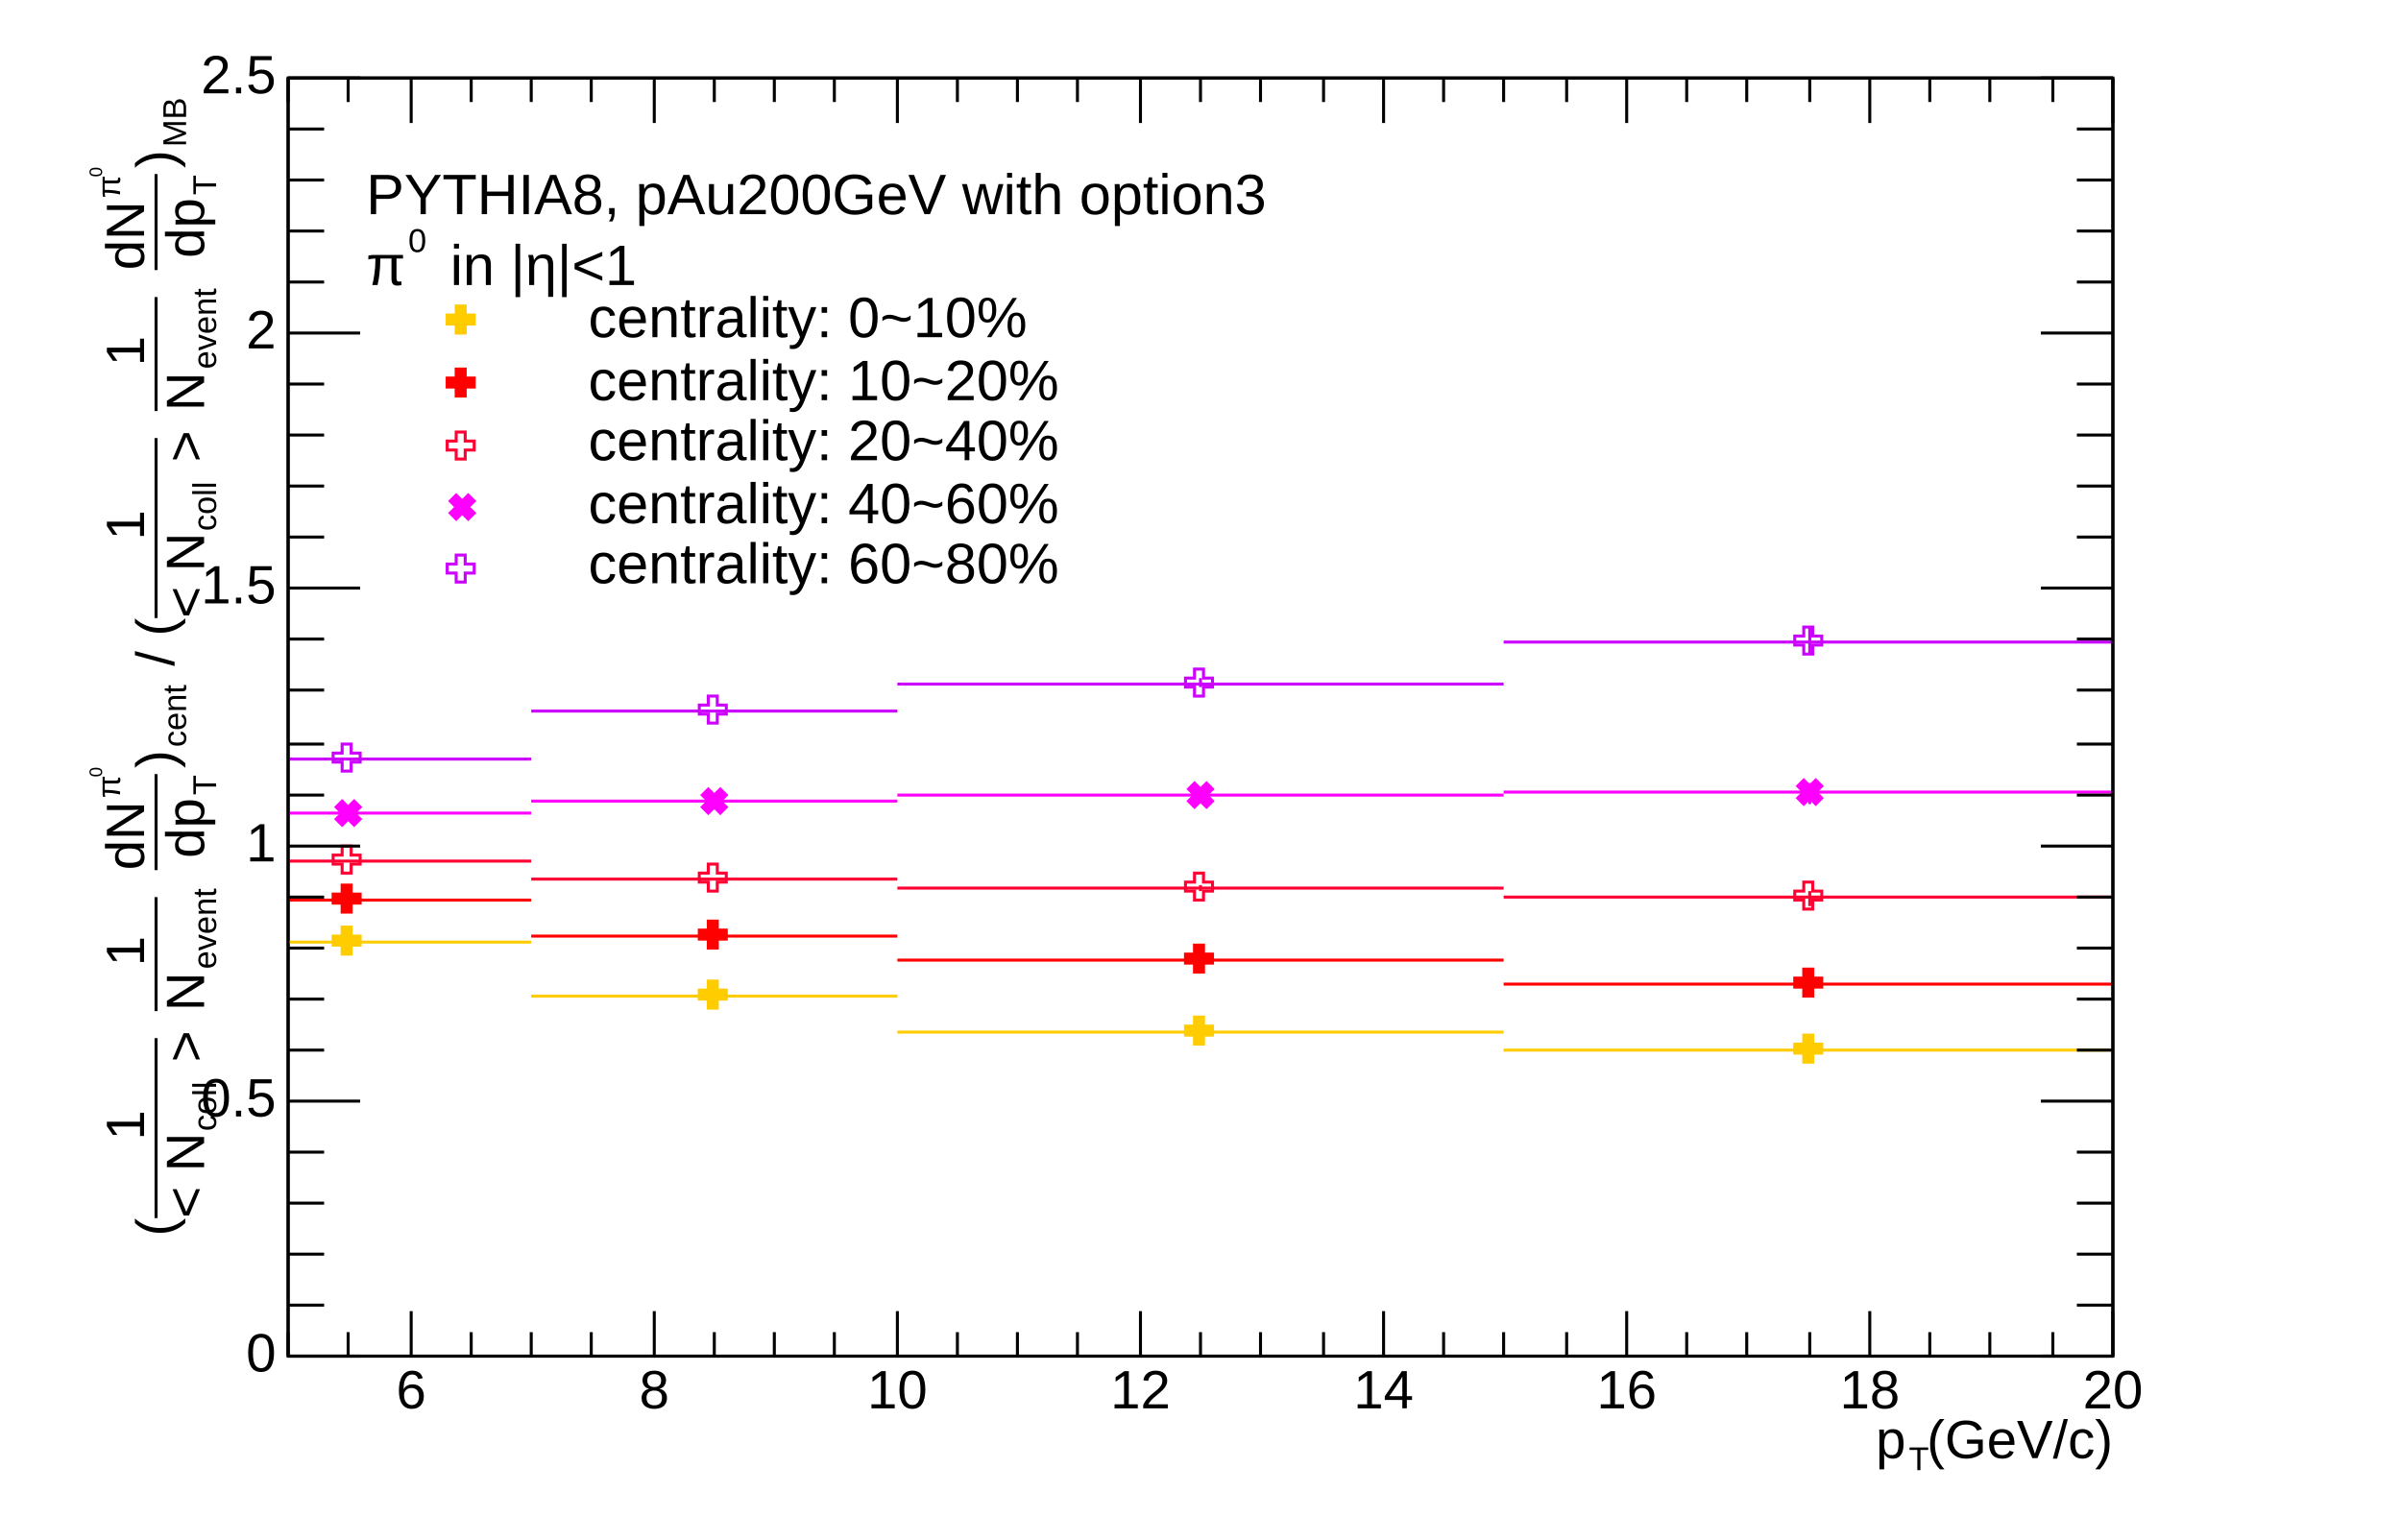
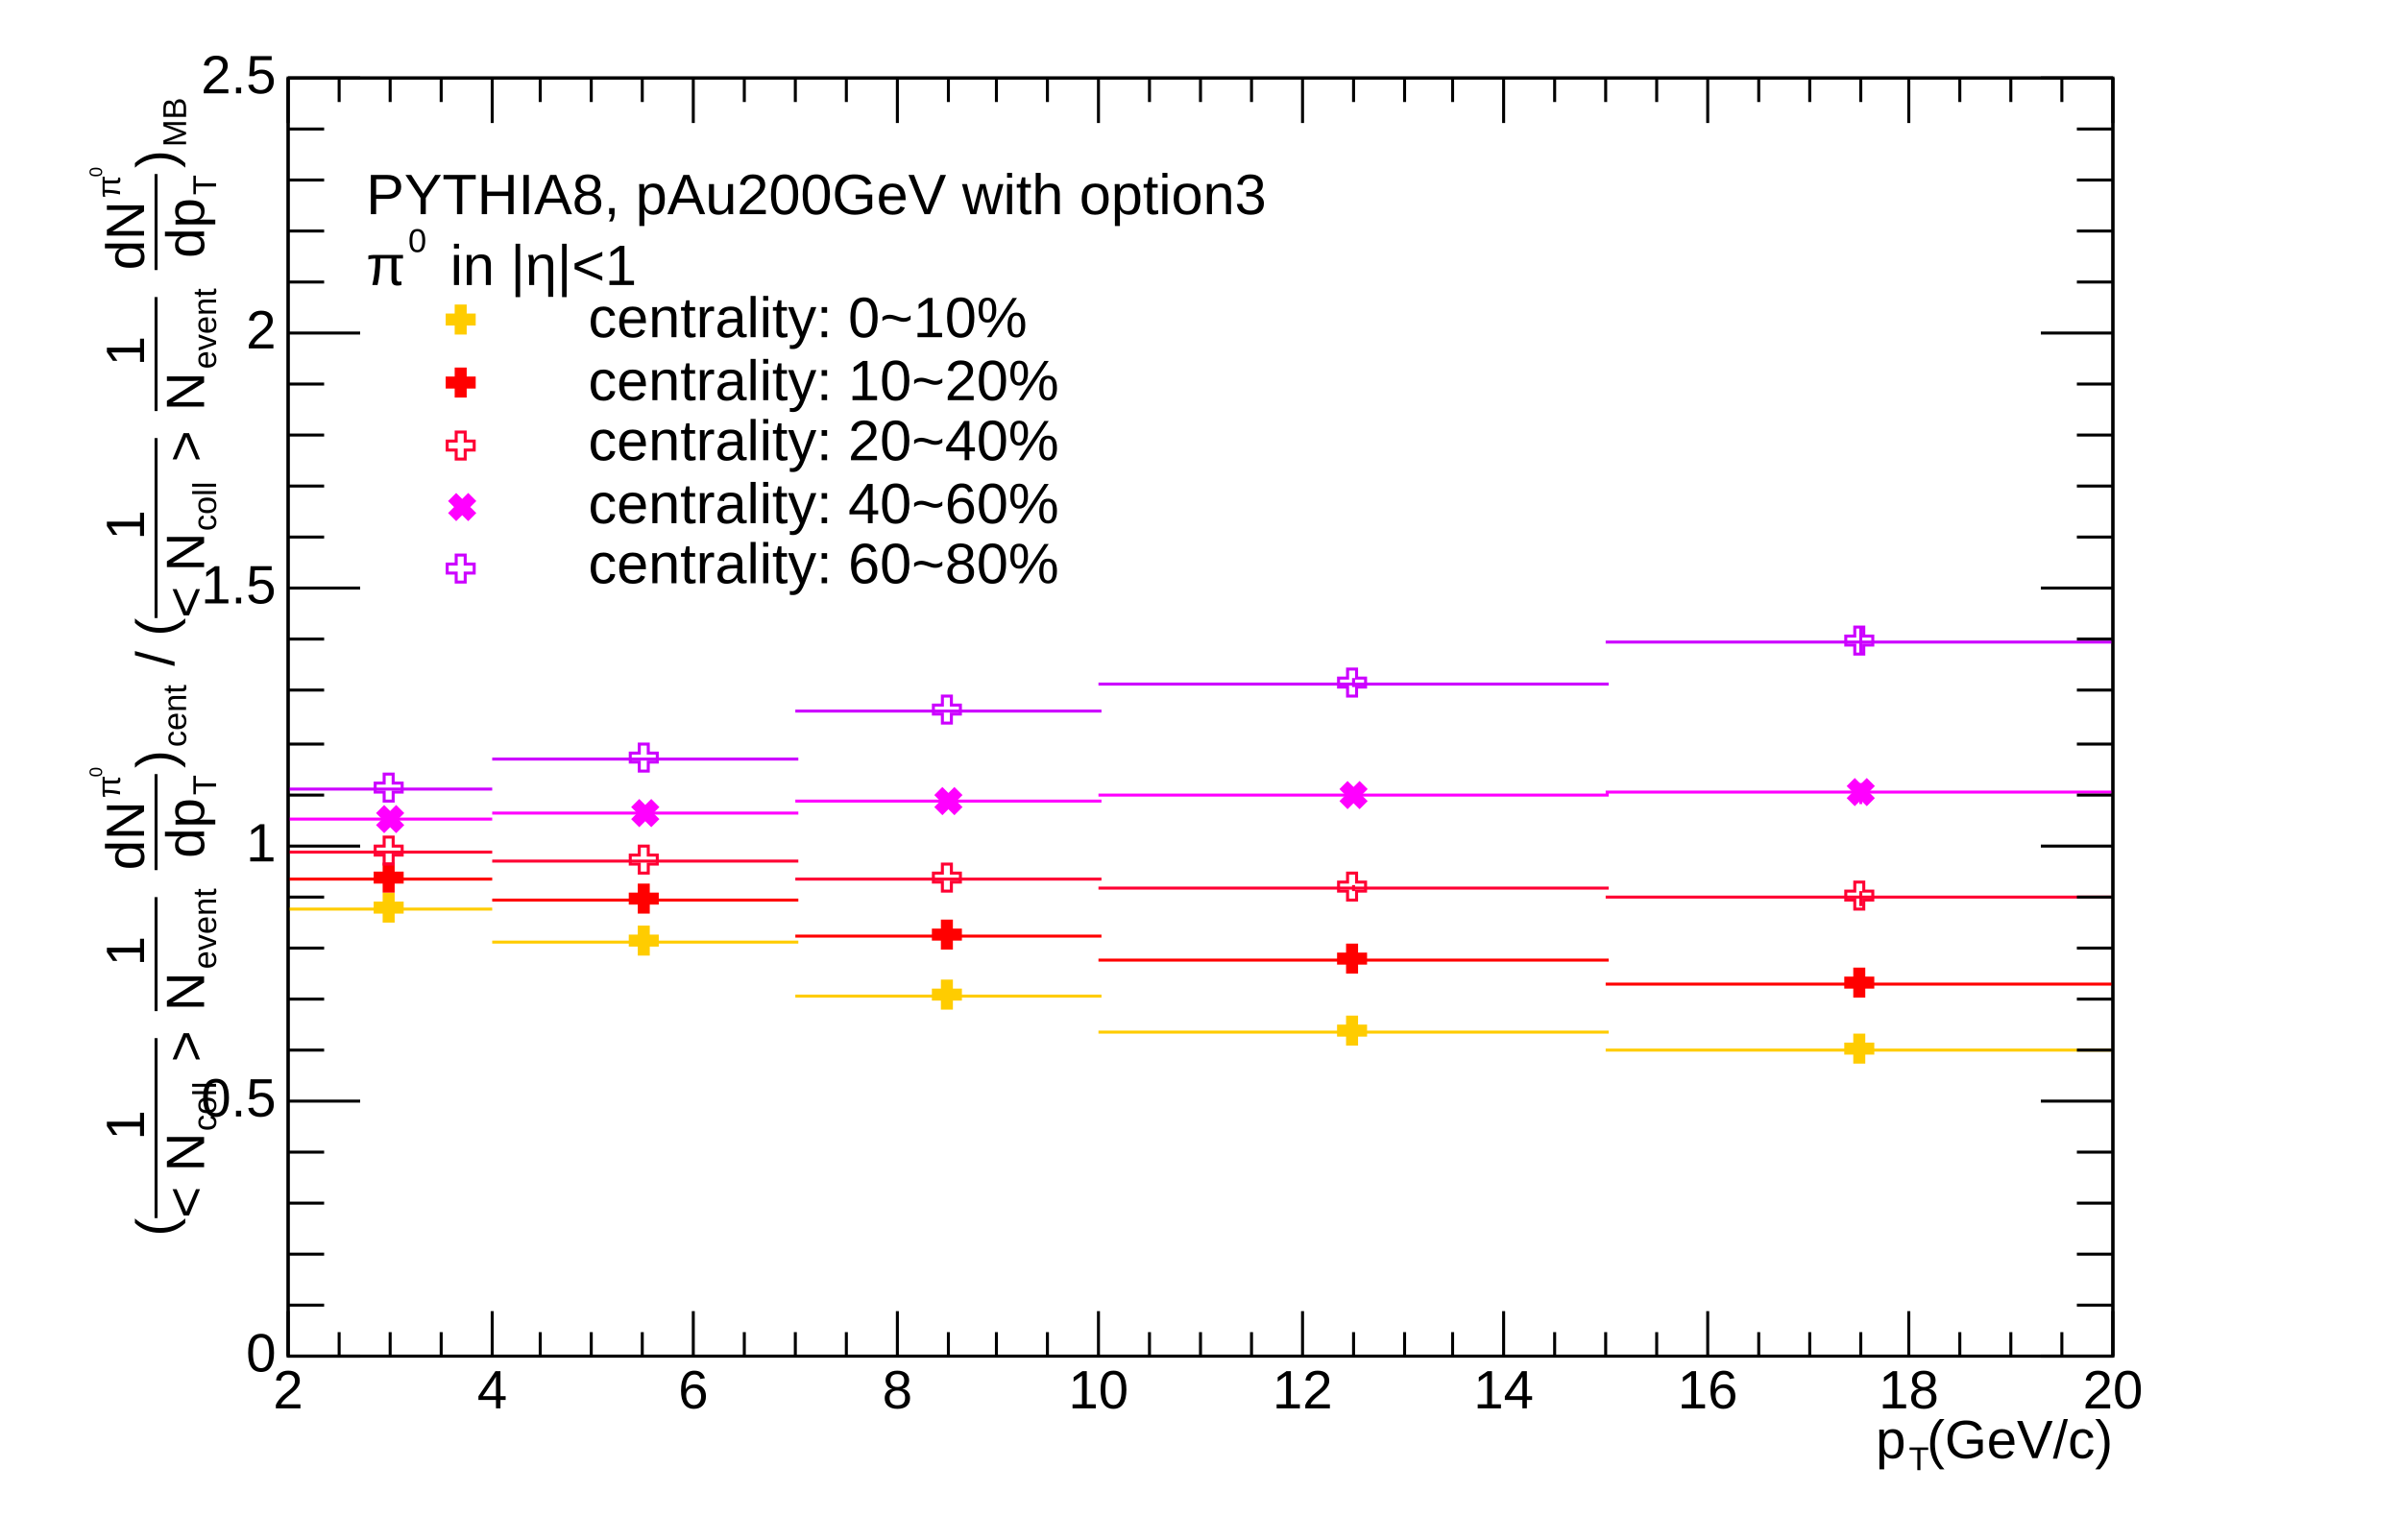
<svg xmlns="http://www.w3.org/2000/svg" width="800" height="513">
  <path d="M0,0H800V513H0Z" style="pointer-events: visiblefill; fill: rgb(255, 255, 255);" />
  <g>
    <g transform="translate(96,26)">
      <path d="M0,0H608V426H0Z" style="fill: rgb(255, 255, 255); stroke: rgb(0, 0, 0); stroke-width: 1; pointer-events: visiblefill; cursor: default;" />
      <svg x="0" y="0" overflow="hidden" width="608" height="426" viewBox="0 0 608 426" style="pointer-events: visiblefill; cursor: default;">
        <g>
-           <path d="M-122,277h82M-81,277v0M-41,288h122M20,288v0M81,306h122M142,306v0M203,318h202M304,317v1M405,324h204M507,322v5" style="stroke: rgb(255, 204, 0); stroke-width: 1;" />
-           <path d="M-122,277h82v0h-82zM-41,288h122v0h-122zM81,306h122v0h-122zM203,317h202v1h-202zM405,322h204v5h-204z" style="fill: none; pointer-events: visiblefill;" />
-           <path d="M-80,278h3v-3h-3v-3h-3v3h-3v3h3v3h3zM21,289h3v-3h-3v-3h-3v3h-3v3h3v3h3zM143,307h3v-3h-3v-3h-3v3h-3v3h3v3h3zM305,319h3v-3h-3v-3h-3v3h-3v3h3v3h3zM508,325h3v-3h-3v-3h-3v3h-3v3h3v3h3z" style="stroke: rgb(255, 204, 0); fill: rgb(255, 204, 0);" />
+           <path d="M0,277h68M34,277v0M68,288h102M119,288v0M169,306h102M220,306v0M270,318h170M355,317v1M439,324h170M524,322v5" style="stroke: rgb(255, 204, 0); stroke-width: 1;" />
+           <path d="M0,277h68v0h-68zM68,288h102v0h-102zM169,306h102v0h-102zM270,317h170v1h-170zM439,322h170v5h-170z" style="fill: none; pointer-events: visiblefill;" />
+           <path d="M35,278h3v-3h-3v-3h-3v3h-3v3h3v3h3zM120,289h3v-3h-3v-3h-3v3h-3v3h3v3h3zM221,307h3v-3h-3v-3h-3v3h-3v3h3v3h3zM356,319h3v-3h-3v-3h-3v3h-3v3h3v3h3zM525,325h3v-3h-3v-3h-3v3h-3v3h3v3h3z" style="stroke: rgb(255, 204, 0); fill: rgb(255, 204, 0);" />
        </g>
        <g>
-           <path d="M-122,267h82M-81,267v0M-41,274h122M20,274v0M81,286h122M142,285v1M203,294h202M304,293v2M405,302h204M507,299v6" style="stroke: rgb(255, 0, 0); stroke-width: 1;" />
-           <path d="M-122,267h82v0h-82zM-41,274h122v0h-122zM81,285h122v1h-122zM203,293h202v2h-202zM405,299h204v6h-204z" style="fill: none; pointer-events: visiblefill;" />
-           <path d="M-80,268h3v-3h-3v-3h-3v3h-3v3h3v3h3zM21,275h3v-3h-3v-3h-3v3h-3v3h3v3h3zM143,287h3v-3h-3v-3h-3v3h-3v3h3v3h3zM305,295h3v-3h-3v-3h-3v3h-3v3h3v3h3zM508,303h3v-3h-3v-3h-3v3h-3v3h3v3h3z" style="stroke: rgb(255, 0, 0); fill: rgb(255, 0, 0);" />
+           <path d="M0,267h68M34,267v0M68,274h102M119,274v0M169,286h102M220,285v1M270,294h170M355,293v2M439,302h170M524,299v6" style="stroke: rgb(255, 0, 0); stroke-width: 1;" />
+           <path d="M0,267h68v0h-68zM68,274h102v0h-102zM169,285h102v1h-102zM270,293h170v2h-170zM439,299h170v6h-170z" style="fill: none; pointer-events: visiblefill;" />
+           <path d="M35,268h3v-3h-3v-3h-3v3h-3v3h3v3h3zM120,275h3v-3h-3v-3h-3v3h-3v3h3v3h3zM221,287h3v-3h-3v-3h-3v3h-3v3h3v3h3zM356,295h3v-3h-3v-3h-3v3h-3v3h3v3h3zM525,303h3v-3h-3v-3h-3v3h-3v3h3v3h3z" style="stroke: rgb(255, 0, 0); fill: rgb(255, 0, 0);" />
        </g>
        <g>
-           <path d="M-122,258h82M-81,258v0M-41,261h122M20,261v0M81,267h122M142,267v0M203,270h202M304,269v2M405,273h204M507,271v5" style="stroke: rgb(255, 0, 51); stroke-width: 1;" />
-           <path d="M-122,258h82v0h-82zM-41,261h122v0h-122zM81,267h122v0h-122zM203,269h202v2h-202zM405,271h204v5h-204z" style="fill: none; pointer-events: visiblefill;" />
-           <path d="M-80,259h3v-3h-3v-3h-3v3h-3v3h3v3h3zM21,262h3v-3h-3v-3h-3v3h-3v3h3v3h3zM143,268h3v-3h-3v-3h-3v3h-3v3h3v3h3zM305,271h3v-3h-3v-3h-3v3h-3v3h3v3h3zM508,274h3v-3h-3v-3h-3v3h-3v3h3v3h3z" style="stroke: rgb(255, 0, 51); fill: none;" />
+           <path d="M0,258h68M34,258v0M68,261h102M119,261v0M169,267h102M220,267v0M270,270h170M355,269v2M439,273h170M524,271v5" style="stroke: rgb(255, 0, 51); stroke-width: 1;" />
+           <path d="M0,258h68v0h-68zM68,261h102v0h-102zM169,267h102v0h-102zM270,269h170v2h-170zM439,271h170v5h-170z" style="fill: none; pointer-events: visiblefill;" />
+           <path d="M35,259h3v-3h-3v-3h-3v3h-3v3h3v3h3zM120,262h3v-3h-3v-3h-3v3h-3v3h3v3h3zM221,268h3v-3h-3v-3h-3v3h-3v3h3v3h3zM356,271h3v-3h-3v-3h-3v3h-3v3h3v3h3zM525,274h3v-3h-3v-3h-3v3h-3v3h3v3h3z" style="stroke: rgb(255, 0, 51); fill: none;" />
        </g>
        <g>
-           <path d="M-122,247h82M-81,247v0M-41,245h122M20,245v0M81,241h122M142,241v1M203,239h202M304,238v2M405,238h204M507,235v7" style="stroke: rgb(255, 0, 255); stroke-width: 1;" />
-           <path d="M-122,247h82v0h-82zM-41,245h122v0h-122zM81,241h122v1h-122zM203,238h202v2h-202zM405,235h204v7h-204z" style="fill: none; pointer-events: visiblefill;" />
-           <path d="M-83,243l2,2l2,-2l2,2l-2,2l2,2l-2,2l-2,-2l-2,2l-2,-2l2,-2l-2,-2zM18,241l2,2l2,-2l2,2l-2,2l2,2l-2,2l-2,-2l-2,2l-2,-2l2,-2l-2,-2zM140,237l2,2l2,-2l2,2l-2,2l2,2l-2,2l-2,-2l-2,2l-2,-2l2,-2l-2,-2zM302,235l2,2l2,-2l2,2l-2,2l2,2l-2,2l-2,-2l-2,2l-2,-2l2,-2l-2,-2zM505,234l2,2l2,-2l2,2l-2,2l2,2l-2,2l-2,-2l-2,2l-2,-2l2,-2l-2,-2z" style="stroke: rgb(255, 0, 255); fill: rgb(255, 0, 255);" />
+           <path d="M0,247h68M34,247v0M68,245h102M119,245v0M169,241h102M220,241v1M270,239h170M355,238v2M439,238h170M524,235v7" style="stroke: rgb(255, 0, 255); stroke-width: 1;" />
+           <path d="M0,247h68v0h-68zM68,245h102v0h-102zM169,241h102v1h-102zM270,238h170v2h-170zM439,235h170v7h-170z" style="fill: none; pointer-events: visiblefill;" />
+           <path d="M32,243l2,2l2,-2l2,2l-2,2l2,2l-2,2l-2,-2l-2,2l-2,-2l2,-2l-2,-2zM117,241l2,2l2,-2l2,2l-2,2l2,2l-2,2l-2,-2l-2,2l-2,-2l2,-2l-2,-2zM218,237l2,2l2,-2l2,2l-2,2l2,2l-2,2l-2,-2l-2,2l-2,-2l2,-2l-2,-2zM353,235l2,2l2,-2l2,2l-2,2l2,2l-2,2l-2,-2l-2,2l-2,-2l2,-2l-2,-2zM522,234l2,2l2,-2l2,2l-2,2l2,2l-2,2l-2,-2l-2,2l-2,-2l2,-2l-2,-2z" style="stroke: rgb(255, 0, 255); fill: rgb(255, 0, 255);" />
        </g>
        <g>
-           <path d="M-122,237h82M-81,237v0M-41,227h122M20,227v0M81,211h122M142,211v0M203,202h202M304,200v3M405,188h204M507,183v9" style="stroke: rgb(204, 0, 255); stroke-width: 1;" />
-           <path d="M-122,237h82v0h-82zM-41,227h122v0h-122zM81,211h122v0h-122zM203,200h202v3h-202zM405,183h204v9h-204z" style="fill: none; pointer-events: visiblefill;" />
-           <path d="M-80,238h3v-3h-3v-3h-3v3h-3v3h3v3h3zM21,228h3v-3h-3v-3h-3v3h-3v3h3v3h3zM143,212h3v-3h-3v-3h-3v3h-3v3h3v3h3zM305,203h3v-3h-3v-3h-3v3h-3v3h3v3h3zM508,189h3v-3h-3v-3h-3v3h-3v3h3v3h3z" style="stroke: rgb(204, 0, 255); fill: none;" />
+           <path d="M0,237h68M34,237v0M68,227h102M119,227v0M169,211h102M220,211v0M270,202h170M355,200v3M439,188h170M524,183v9" style="stroke: rgb(204, 0, 255); stroke-width: 1;" />
+           <path d="M0,237h68v0h-68zM68,227h102v0h-102zM169,211h102v0h-102zM270,200h170v3h-170zM439,183h170v9h-170z" style="fill: none; pointer-events: visiblefill;" />
+           <path d="M35,238h3v-3h-3v-3h-3v3h-3v3h3v3h3zM120,228h3v-3h-3v-3h-3v3h-3v3h3v3h3zM221,212h3v-3h-3v-3h-3v3h-3v3h3v3h3zM356,203h3v-3h-3v-3h-3v3h-3v3h3v3h3zM525,189h3v-3h-3v-3h-3v3h-3v3h3v3h3z" style="stroke: rgb(204, 0, 255); fill: none;" />
        </g>
      </svg>
      <g>
        <g transform="translate(0,426)">
-           <path d="M0,0h608M0,-426h608M0,-8V0M20,-8V0M41,-15V0M61,-8V0M81,-8V0M101,-8V0M122,-15V0M142,-8V0M162,-8V0M182,-8V0M203,-15V0M223,-8V0M243,-8V0M263,-8V0M284,-15V0M304,-8V0M324,-8V0M345,-8V0M365,-15V0M385,-8V0M405,-8V0M426,-8V0M446,-15V0M466,-8V0M486,-8V0M507,-8V0M527,-15V0M547,-8V0M567,-8V0M588,-8V0M608,-15V0M0,-418V-426M20,-418V-426M41,-411V-426M61,-418V-426M81,-418V-426M101,-418V-426M122,-411V-426M142,-418V-426M162,-418V-426M182,-418V-426M203,-411V-426M223,-418V-426M243,-418V-426M263,-418V-426M284,-411V-426M304,-418V-426M324,-418V-426M345,-418V-426M365,-411V-426M385,-418V-426M405,-418V-426M426,-418V-426M446,-411V-426M466,-418V-426M486,-418V-426M507,-418V-426M527,-411V-426M547,-418V-426M567,-418V-426M588,-418V-426M608,-411V-426" style="stroke: rgb(0, 0, 0); stroke-width: 1;" />
+           <path d="M0,0h608M0,-426h608M0,-15V0M17,-8V0M34,-8V0M51,-8V0M68,-15V0M84,-8V0M101,-8V0M118,-8V0M135,-15V0M152,-8V0M169,-8V0M186,-8V0M203,-15V0M220,-8V0M236,-8V0M253,-8V0M270,-15V0M287,-8V0M304,-8V0M321,-8V0M338,-15V0M355,-8V0M372,-8V0M388,-8V0M405,-15V0M422,-8V0M439,-8V0M456,-8V0M473,-15V0M490,-8V0M507,-8V0M524,-8V0M540,-15V0M557,-8V0M574,-8V0M591,-8V0M608,-15V0M0,-411V-426M17,-418V-426M34,-418V-426M51,-418V-426M68,-411V-426M84,-418V-426M101,-418V-426M118,-418V-426M135,-411V-426M152,-418V-426M169,-418V-426M186,-418V-426M203,-411V-426M220,-418V-426M236,-418V-426M253,-418V-426M270,-411V-426M287,-418V-426M304,-418V-426M321,-418V-426M338,-411V-426M355,-418V-426M372,-418V-426M388,-418V-426M405,-411V-426M422,-418V-426M439,-418V-426M456,-418V-426M473,-411V-426M490,-418V-426M507,-418V-426M524,-418V-426M540,-411V-426M557,-418V-426M574,-418V-426M591,-418V-426M608,-411V-426" style="stroke: rgb(0, 0, 0); stroke-width: 1;" />
          <g font-family="Arial" font-size="18" xml:space="preserve" fill="#000000" text-anchor="middle">
-             <text dy=".8em" transform="translate(41,3)">6</text>
-             <text dy=".8em" transform="translate(122,3)">8</text>
-             <text dy=".8em" transform="translate(203,3)">10</text>
-             <text dy=".8em" transform="translate(284,3)">12</text>
-             <text dy=".8em" transform="translate(365,3)">14</text>
-             <text dy=".8em" transform="translate(446,3)">16</text>
-             <text dy=".8em" transform="translate(527,3)">18</text>
+             <text dy=".8em" transform="translate(0,3)">2</text>
+             <text dy=".8em" transform="translate(68,3)">4</text>
+             <text dy=".8em" transform="translate(135,3)">6</text>
+             <text dy=".8em" transform="translate(203,3)">8</text>
+             <text dy=".8em" transform="translate(270,3)">10</text>
+             <text dy=".8em" transform="translate(338,3)">12</text>
+             <text dy=".8em" transform="translate(405,3)">14</text>
+             <text dy=".8em" transform="translate(473,3)">16</text>
+             <text dy=".8em" transform="translate(540,3)">18</text>
            <text dy=".8em" transform="translate(608,3)">20</text>
          </g>
          <rect x="0" y="0" width="608" height="21" style="opacity: 0; cursor: crosshair;" />
          <g font-family="Arial" font-size="18" xml:space="preserve" transform="translate(608,29)" style="cursor: move;">
            <g transform="translate(-79,5)">
              <text fill="#000000" font-size="18">p</text>
              <text fill="#000000" font-size="11" transform="translate(11,4)">T</text>
              <text fill="#000000" font-size="18" x="17">(GeV/c)</text>
            </g>
          </g>
        </g>
        <g>
          <path d="M0,0v426M608,0v426M24,426H0M12,409H0M12,392H0M12,375H0M12,358H0M24,341H0M12,324H0M12,307H0M12,290H0M12,273H0M24,256H0M12,239H0M12,222H0M12,204H0M12,187H0M24,170H0M12,153H0M12,136H0M12,119H0M12,102H0M24,85H0M12,68H0M12,51H0M12,34H0M12,17H0M24,0H0M584,426H608M596,409H608M596,392H608M596,375H608M596,358H608M584,341H608M596,324H608M596,307H608M596,290H608M596,273H608M584,256H608M596,239H608M596,222H608M596,204H608M596,187H608M584,170H608M596,153H608M596,136H608M596,119H608M596,102H608M584,85H608M596,68H608M596,51H608M596,34H608M596,17H608M584,0H608" style="stroke: rgb(0, 0, 0); stroke-width: 1;" />
          <g font-family="Arial" font-size="18" xml:space="preserve" fill="#000000" text-anchor="end">
            <text dominant-baseline="middle" transform="translate(-4,426)">0</text>
            <text dominant-baseline="middle" transform="translate(-4,341)">0.5</text>
            <text dominant-baseline="middle" transform="translate(-4,256)">1</text>
            <text dominant-baseline="middle" transform="translate(-4,170)">1.5</text>
            <text dominant-baseline="middle" transform="translate(-4,85)">2</text>
            <text dominant-baseline="middle" transform="translate(-4)">2.5</text>
          </g>
          <rect x="-28" y="0" width="28" height="426" style="opacity: 0; cursor: crosshair;" />
          <g font-family="Arial" font-size="18" xml:space="preserve" transform="translate(-45)" style="cursor: move;">
            <g transform="rotate(270) translate(-386,7)">
              <text fill="#000000" font-size="18">(</text>
              <g transform="translate(6)">
                <text fill="#000000" font-size="18" transform="translate(26,-10)">1</text>
                <path d="M0,-6h60" style="stroke: rgb(0, 0, 0); stroke-width: 1; fill: none;" />
                <g transform="translate(0,10)">
                  <text fill="#000000" font-size="18">&lt; N</text>
                  <text fill="#000000" font-size="11" transform="translate(29,4)">coll</text>
                  <text fill="#000000" font-size="18" x="52">&gt;</text>
                </g>
              </g>
              <g transform="translate(75)">
                <text fill="#000000" font-size="18" transform="translate(15,-10)">1</text>
                <path d="M0,-6h38" style="stroke: rgb(0, 0, 0); stroke-width: 1; fill: none;" />
                <g transform="translate(0,10)">
                  <text fill="#000000" font-size="18">N</text>
                  <text fill="#000000" font-size="11" transform="translate(14,4)">event</text>
                </g>
              </g>
              <g transform="translate(122)">
                <g transform="translate(0,-10)">
                  <text fill="#000000" font-size="18">dN</text>
                  <g transform="translate(24,-8)">
                    <text fill="#000000" font-size="11">π</text>
                    <text fill="#000000" font-size="6" transform="translate(7,-6)">0</text>
                  </g>
                </g>
                <path d="M0,-6h32" style="stroke: rgb(0, 0, 0); stroke-width: 1; fill: none;" />
                <g transform="translate(4,10)">
                  <text fill="#000000" font-size="18">dp</text>
                  <text fill="#000000" font-size="11" transform="translate(21,4)">T</text>
                </g>
              </g>
              <text fill="#000000" font-size="18" x="156">)</text>
              <text fill="#000000" font-size="11" transform="translate(163,4)">cent</text>
              <text fill="#000000" font-size="18" x="190">/ (</text>
              <g transform="translate(206)">
                <text fill="#000000" font-size="18" transform="translate(26,-10)">1</text>
                <path d="M0,-6h60" style="stroke: rgb(0, 0, 0); stroke-width: 1; fill: none;" />
                <g transform="translate(0,10)">
                  <text fill="#000000" font-size="18">&lt; N</text>
                  <text fill="#000000" font-size="11" transform="translate(29,4)">coll</text>
                  <text fill="#000000" font-size="18" x="52">&gt;</text>
                </g>
              </g>
              <g transform="translate(275)">
                <text fill="#000000" font-size="18" transform="translate(15,-10)">1</text>
                <path d="M0,-6h38" style="stroke: rgb(0, 0, 0); stroke-width: 1; fill: none;" />
                <g transform="translate(0,10)">
                  <text fill="#000000" font-size="18">N</text>
                  <text fill="#000000" font-size="11" transform="translate(14,4)">event</text>
                </g>
              </g>
              <g transform="translate(322)">
                <g transform="translate(0,-10)">
                  <text fill="#000000" font-size="18">dN</text>
                  <g transform="translate(24,-8)">
                    <text fill="#000000" font-size="11">π</text>
                    <text fill="#000000" font-size="6" transform="translate(7,-6)">0</text>
                  </g>
                </g>
                <path d="M0,-6h32" style="stroke: rgb(0, 0, 0); stroke-width: 1; fill: none;" />
                <g transform="translate(4,10)">
                  <text fill="#000000" font-size="18">dp</text>
                  <text fill="#000000" font-size="11" transform="translate(21,4)">T</text>
                </g>
              </g>
              <text fill="#000000" font-size="18" x="356">)</text>
              <text fill="#000000" font-size="11" transform="translate(363,4)">MB</text>
            </g>
          </g>
        </g>
      </g>
      <path d="M2,2h15v-5h-20v20h5Z" style="opacity: 0; cursor: nw-resize;" />
      <path d="M606,2h-15v-5h20v20h-5 Z" style="opacity: 0; cursor: ne-resize;" />
      <path d="M2,424h15v5h-20v-20h5Z" style="opacity: 0; cursor: sw-resize;" />
      <path d="M606,424h-15v5h20v-20h-5Z" style="opacity: 0; cursor: se-resize;" />
      <path d="M-3,18h5v390h-5Z" style="opacity: 0; cursor: w-resize;" />
      <path d="M611,18h-5v390h5Z" style="opacity: 0; cursor: e-resize;" />
      <path d="M18,-3v5h572v-5Z" style="opacity: 0; cursor: n-resize;" />
      <path d="M18,429v-5h572v5Z" style="opacity: 0; cursor: s-resize;" />
    </g>
    <g transform="translate(112,51)" font-family="Arial" font-size="19" xml:space="preserve" style="cursor: move;">
      <path d="M0,0H336V154H0Z" style="fill: none; pointer-events: visiblefill;" />
      <text fill="#000000" text-anchor="start" dominant-baseline="middle" transform="translate(10,15)">PYTHIA8, pAu200GeV with option3</text>
      <g transform="translate(10,44)">
        <text fill="#000000" font-size="19">π</text>
        <text fill="#000000" font-size="11" transform="translate(14,-11)">0</text>
        <text fill="#000000" font-size="19" x="28">in |η|&lt;1</text>
      </g>
      <path d="M43,57h3v-3h-3v-3h-3v3h-3v3h3v3h3z" style="stroke: rgb(255, 204, 0); fill: rgb(255, 204, 0);" />
      <text fill="#000000" text-anchor="start" dominant-baseline="middle" transform="translate(84,56)">centrality: 0~10%</text>
      <path d="M43,78h3v-3h-3v-3h-3v3h-3v3h3v3h3z" style="stroke: rgb(255, 0, 0); fill: rgb(255, 0, 0);" />
      <text fill="#000000" text-anchor="start" dominant-baseline="middle" transform="translate(84,77)">centrality: 10~20%</text>
      <path d="M43,99h3v-3h-3v-3h-3v3h-3v3h3v3h3z" style="stroke: rgb(255, 0, 51); fill: none;" />
      <text fill="#000000" text-anchor="start" dominant-baseline="middle" transform="translate(84,97)">centrality: 20~40%</text>
      <path d="M40,114l2,2l2,-2l2,2l-2,2l2,2l-2,2l-2,-2l-2,2l-2,-2l2,-2l-2,-2z" style="stroke: rgb(255, 0, 255); fill: rgb(255, 0, 255);" />
      <text fill="#000000" text-anchor="start" dominant-baseline="middle" transform="translate(84,118)">centrality: 40~60%</text>
      <path d="M43,140h3v-3h-3v-3h-3v3h-3v3h3v3h3z" style="stroke: rgb(204, 0, 255); fill: none;" />
      <text fill="#000000" text-anchor="start" dominant-baseline="middle" transform="translate(84,138)">centrality: 60~80%</text>
      <path d="M2,2h15v-5h-20v20h5Z" style="opacity: 0; cursor: nw-resize;" />
      <path d="M334,2h-15v-5h20v20h-5 Z" style="opacity: 0; cursor: ne-resize;" />
      <path d="M2,152h15v5h-20v-20h5Z" style="opacity: 0; cursor: sw-resize;" />
      <path d="M334,152h-15v5h20v-20h-5Z" style="opacity: 0; cursor: se-resize;" />
      <path d="M-3,18h5v118h-5Z" style="opacity: 0; cursor: w-resize;" />
      <path d="M339,18h-5v118h5Z" style="opacity: 0; cursor: e-resize;" />
      <path d="M18,-3v5h300v-5Z" style="opacity: 0; cursor: n-resize;" />
      <path d="M18,157v-5h300v5Z" style="opacity: 0; cursor: s-resize;" />
    </g>
  </g>
</svg>
